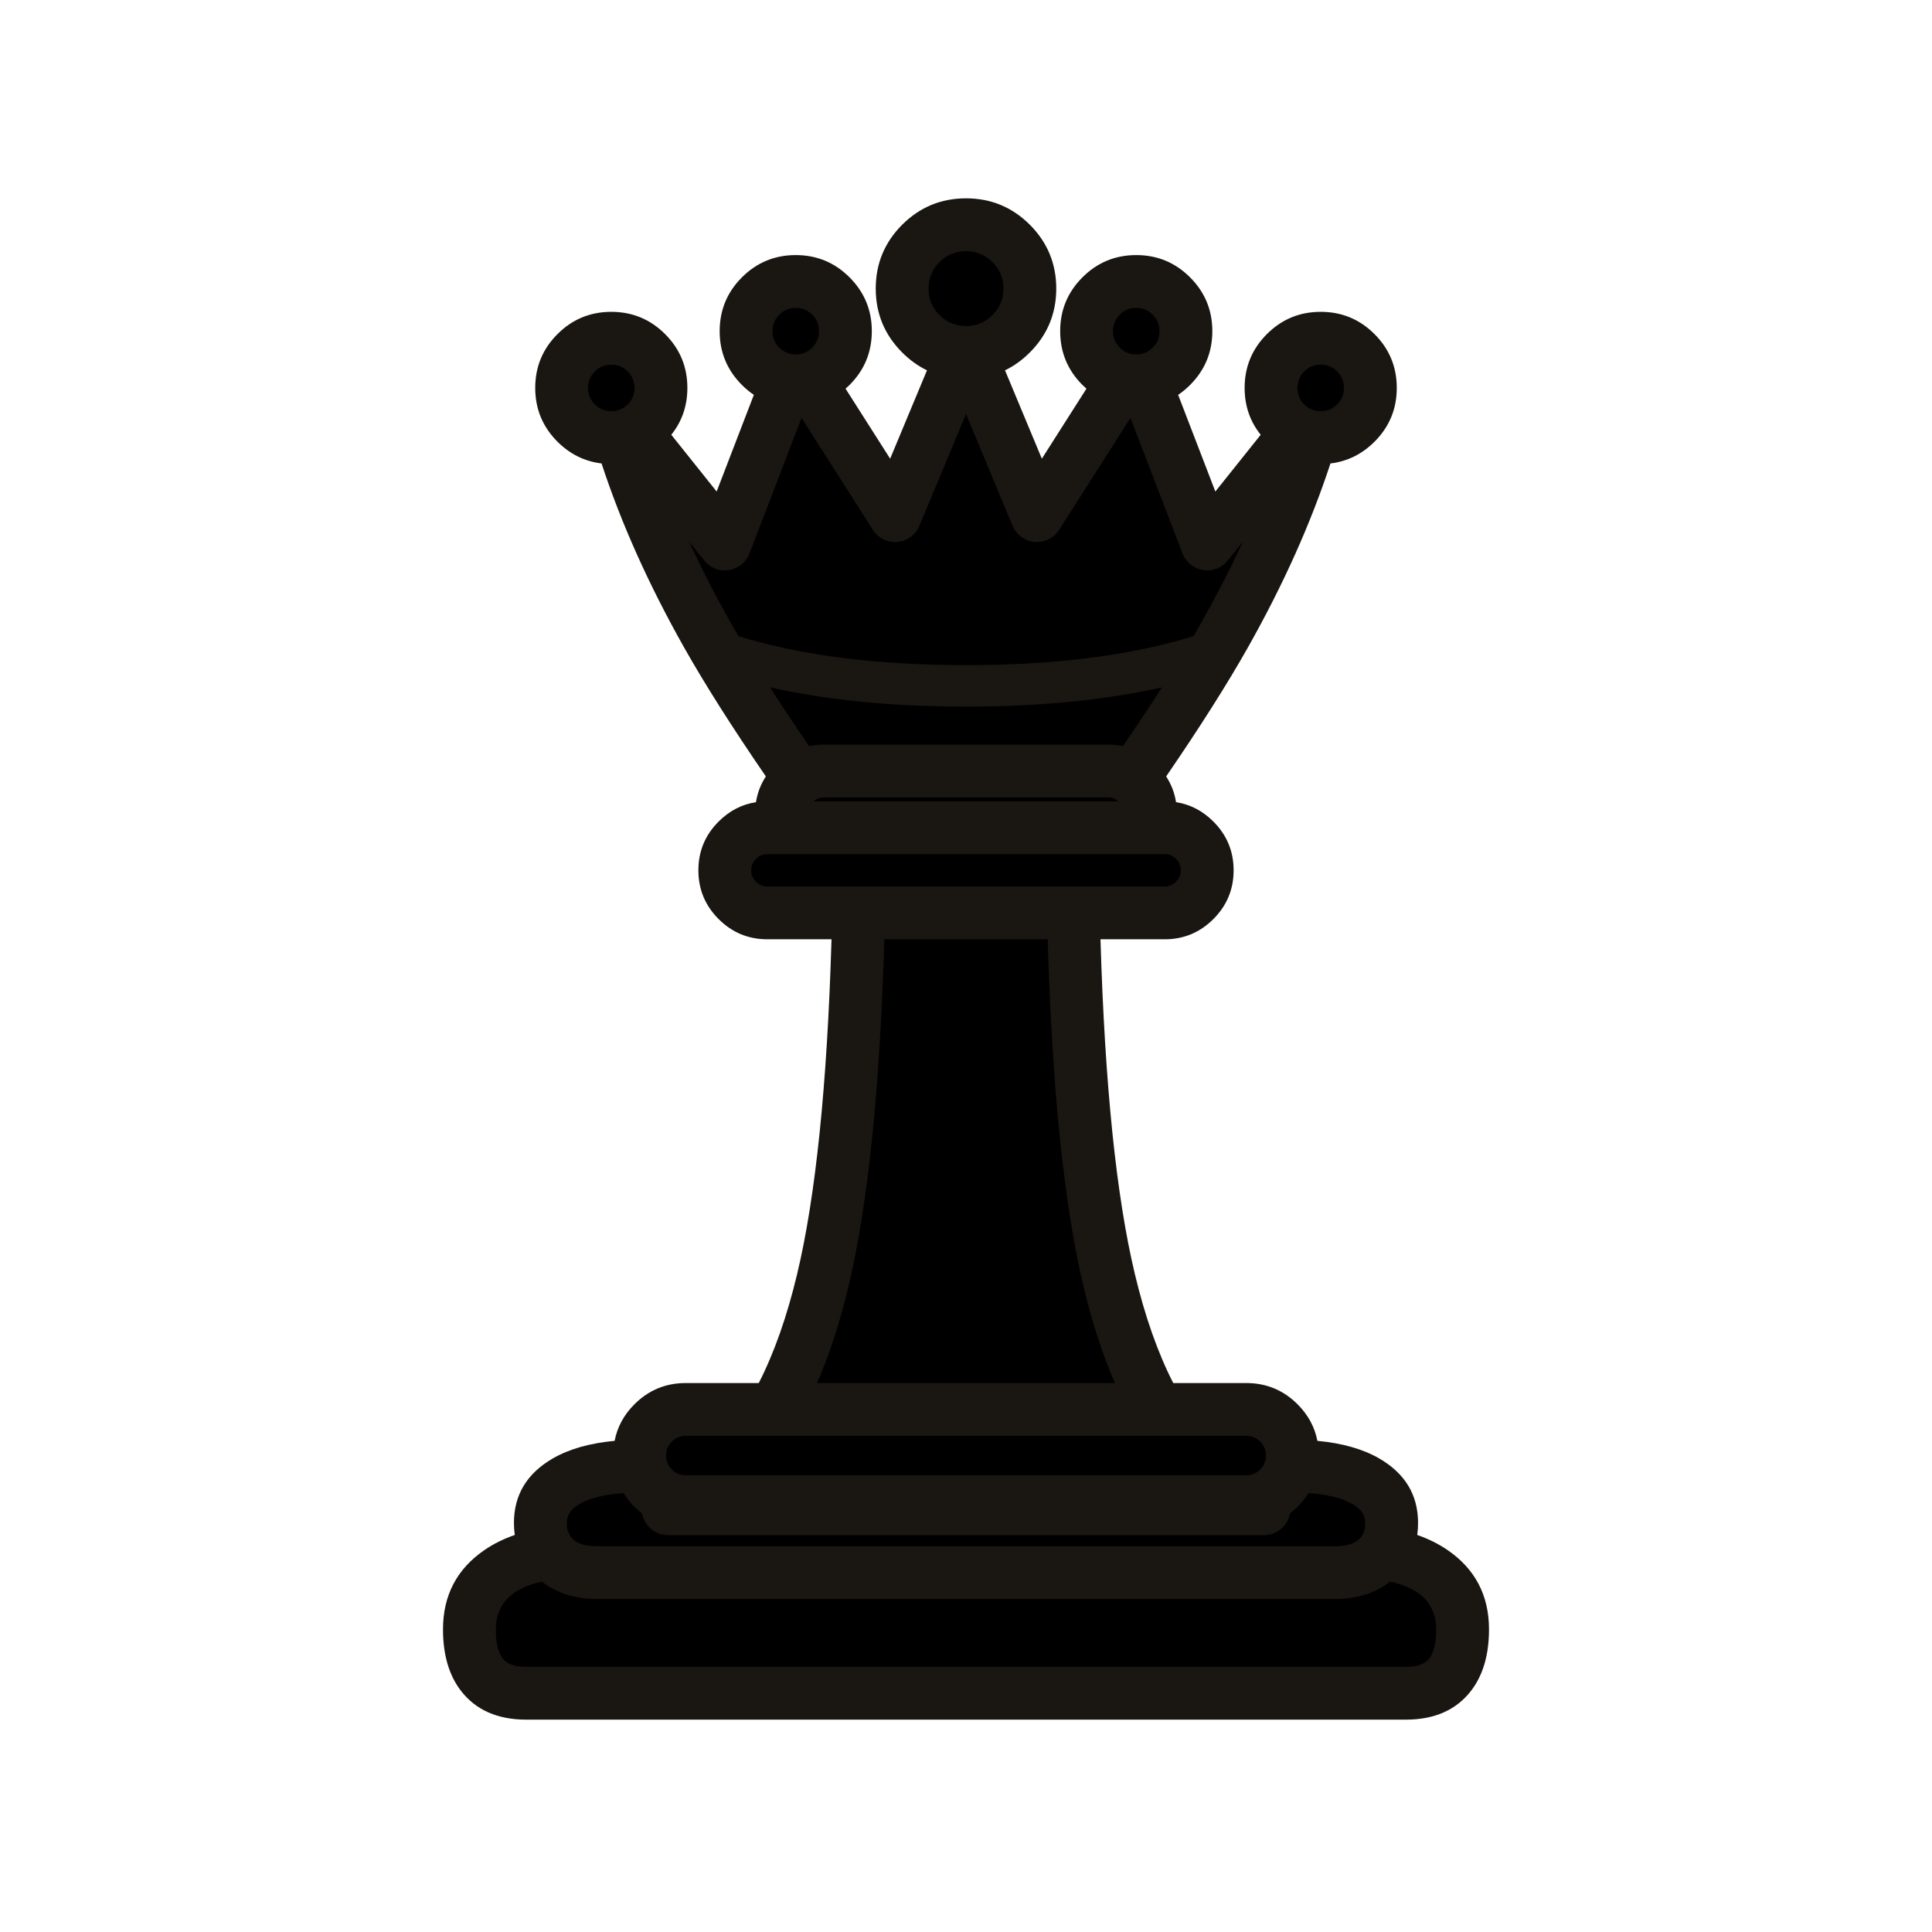
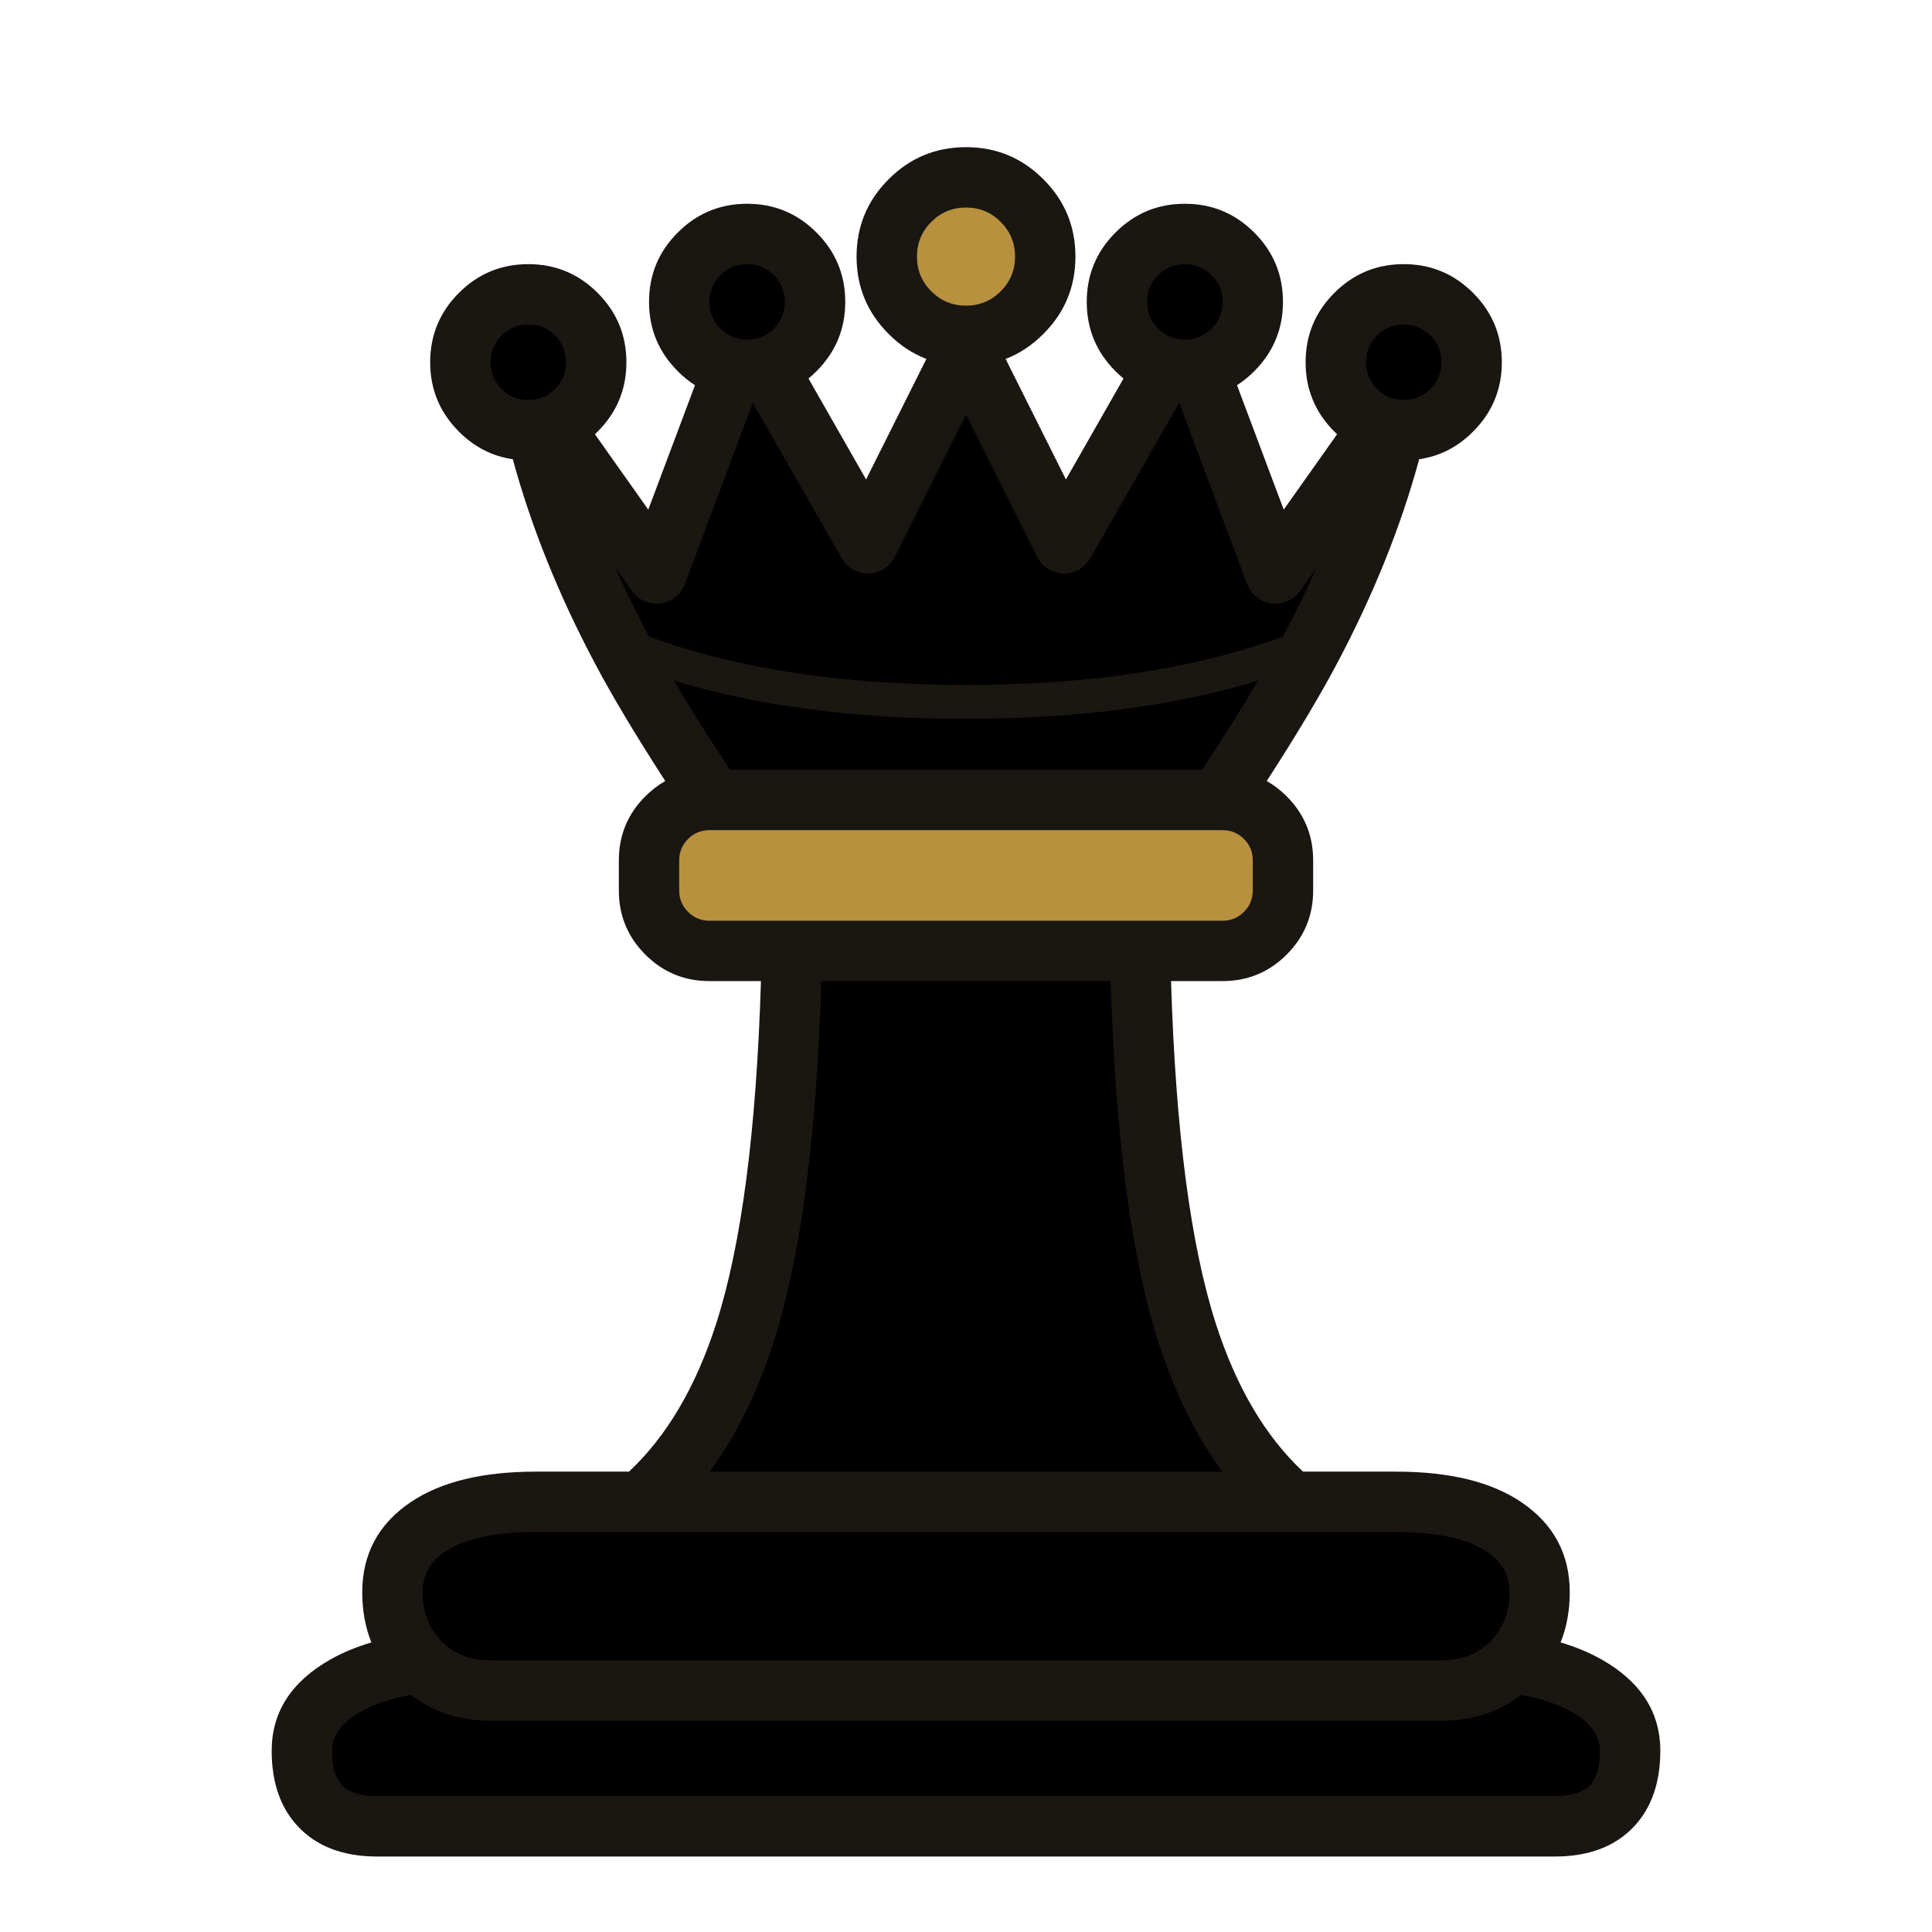
<svg xmlns="http://www.w3.org/2000/svg" viewBox="0 0 256 256">
  <g id="body" fill="currentColor">
-     <path fill-rule="evenodd" d="M119.54 38.24C119.54 33.57 123.33 29.78 128 29.78C132.67 29.78 136.46 33.57 136.46 38.24C136.46 42.78 132.88 46.49 128.39 46.69L137.4 68.32L148.9 50.25C146.07 49.51 143.98 46.94 143.98 43.88C143.98 40.25 146.93 37.3 150.56 37.3C154.19 37.3 157.14 40.25 157.14 43.88C157.14 47.16 154.75 49.87 151.61 50.38L159.96 72.08L171.87 57.19C169.82 56.08 168.42 53.9 168.42 51.4C168.42 47.77 171.37 44.82 175 44.82C178.63 44.82 181.58 47.77 181.58 51.4C181.58 55.03 178.63 57.98 175 57.98C174.57 57.98 174.15 57.94 173.74 57.86C168.31 75.94 158.34 91.4 150.06 103.2C151.5 104.22 152.44 105.9 152.44 107.8C152.44 108.46 152.33 109.09 152.12 109.68L154.32 109.68C157.43 109.68 159.96 112.21 159.96 115.32C159.96 118.43 157.43 120.96 154.32 120.96L142.22 120.96C142.8 148.73 145.11 172.31 153.32 186.76L165.13 186.76C168.5 186.76 171.24 189.5 171.24 192.87C171.24 193.36 171.18 193.83 171.08 194.28L171.24 194.28C179.7 194.28 184.4 197.1 184.4 201.8C184.4 203.36 183.92 204.75 183.02 205.85C189.84 206.85 193.8 210.38 193.8 215.9C193.8 220.6 191.92 224.36 186.28 224.36L69.72 224.36C64.08 224.36 62.2 220.6 62.2 215.9C62.2 210.38 66.16 206.85 72.98 205.85C72.08 204.75 71.6 203.36 71.6 201.8C71.6 197.1 76.3 194.28 84.76 194.28L84.92 194.28C84.82 193.83 84.76 193.36 84.76 192.87C84.76 189.5 87.5 186.76 90.87 186.76L102.68 186.76C110.89 172.31 113.2 148.73 113.78 120.96L101.68 120.96C98.57 120.96 96.04 118.43 96.04 115.32C96.04 112.21 98.57 109.68 101.68 109.68L103.88 109.68C103.67 109.09 103.56 108.46 103.56 107.8C103.56 105.9 104.5 104.22 105.94 103.2C97.66 91.4 87.69 75.94 82.26 57.86C81.85 57.94 81.43 57.98 81 57.98C77.37 57.98 74.42 55.03 74.42 51.4C74.42 47.77 77.37 44.82 81 44.82C84.63 44.82 87.58 47.77 87.58 51.4C87.58 53.9 86.18 56.08 84.13 57.19L96.04 72.08L104.39 50.38C101.25 49.87 98.86 47.16 98.86 43.88C98.86 40.25 101.81 37.3 105.44 37.3C109.07 37.3 112.02 40.25 112.02 43.88C112.02 46.94 109.93 49.51 107.1 50.25L118.6 68.32L127.61 46.69C123.12 46.49 119.54 42.78 119.54 38.24Z" />
+     <path fill-rule="evenodd" d="M117.5 34C117.5 39.8 122.2 44.5 128 44.5C133.8 44.5 138.5 39.8 138.5 34C138.5 28.2 133.8 23.5 128 23.5C122.2 23.5 117.5 28.2 117.5 34ZM115 72L128 46L141 72L154.37 48.61C150.68 47.48 148 44.05 148 40C148 35.03 152.03 31 157 31C161.97 31 166 35.03 166 40C166 44.35 162.91 47.98 158.81 48.82L169 76L182.86 56.44C179.44 55.16 177 51.87 177 48C177 43.03 181.03 39 186 39C190.97 39 195 43.03 195 48C195 52.97 190.97 57 186 57C185.64 57 185.28 56.98 184.93 56.94C180.19 76.51 170.5 92.56 161.46 106L162 106C166.42 106 170 109.58 170 114L170 118C170 122.42 166.42 126 162 126L151.06 126C151.68 158.57 155.32 185.62 171.02 199L185 199C198 199 204 204 204 211C204 214.62 202.66 217.98 200.26 220.37C210.36 221.65 216 226.12 216 232C216 238 213 242 206 242L50 242C43 242 40 238 40 232C40 226.12 45.64 221.65 55.74 220.37C53.34 217.98 52 214.62 52 211C52 204 58 199 71 199L84.98 199C100.68 185.62 104.32 158.57 104.94 126L94 126C89.58 126 86 122.42 86 118L86 114C86 109.58 89.58 106 94 106L94.54 106C85.5 92.56 75.81 76.51 71.07 56.94C70.72 56.98 70.36 57 70 57C65.03 57 61 52.97 61 48C61 43.03 65.03 39 70 39C74.97 39 79 43.03 79 48C79 51.87 76.56 55.16 73.14 56.44L87 76L97.19 48.82C93.09 47.98 90 44.35 90 40C90 35.03 94.03 31 99 31C103.97 31 108 35.03 108 40C108 44.05 105.32 47.48 101.63 48.61L115 72Z" />
+     <path fill-rule="evenodd" d="M104.94 126L151.06 126C151.68 158.57 155.32 185.62 171.02 199L84.98 199C100.68 185.62 104.32 158.57 104.94 126Z" />
+     <path fill-rule="evenodd" d="M115 72L128 46L141 72L154.37 48.61C155.2 48.86 156.08 49 157 49C157.62 49 158.22 48.94 158.81 48.82L169 76L182.86 56.44C183.51 56.68 184.21 56.85 184.93 56.94C180.19 76.51 170.5 92.56 161.46 106L94.54 106C85.5 92.56 75.81 76.51 71.07 56.94C71.79 56.85 72.49 56.68 73.14 56.44L87 76L97.19 48.82C97.78 48.94 98.38 49 99 49C99.92 49 100.8 48.86 101.63 48.61L115 72Z" />
+     <path fill-rule="evenodd" d="M61 48C61 43.03 65.03 39 70 39C74.97 39 79 43.03 79 48C79 52.97 74.97 57 70 57C65.03 57 61 52.97 61 48ZM195 48C195 43.03 190.97 39 186 39C181.03 39 177 43.03 177 48C177 52.97 181.03 57 186 57C190.97 57 195 52.97 195 48Z" />
+     <path fill-rule="evenodd" d="M90 40C90 35.03 94.03 31 99 31C103.97 31 108 35.03 108 40C108 44.97 103.97 49 99 49C94.03 49 90 44.97 90 40ZM166 40C166 35.03 161.97 31 157 31C152.03 31 148 35.03 148 40C148 44.97 152.03 49 157 49C161.97 49 166 44.97 166 40Z" />
+     <path fill-rule="evenodd" d="M65 224L191 224C194.86 224 198.02 222.6 200.26 220.37C210.36 221.65 216 226.12 216 232C216 238 213 242 206 242L50 242C43 242 40 238 40 232C40 226.12 45.64 221.65 55.74 220.37C57.98 222.6 61.14 224 65 224Z" />
+     <path fill-rule="evenodd" d="M71 199L185 199C198 199 204 204 204 211C204 218 199 224 191 224L65 224C57 224 52 218 52 211C52 204 58 199 71 199Z" />
+   </g>
+   <g id="trim" fill="#b8913f">
+     <path fill-rule="evenodd" d="M117.5 34C117.5 28.2 122.2 23.5 128 23.5C133.8 23.5 138.5 28.2 138.5 34C138.5 39.8 133.8 44.5 128 44.5C122.2 44.5 117.5 39.8 117.5 34ZM94 106L162 106C166.42 106 170 109.58 170 114L170 118C170 122.42 166.42 126 162 126L94 126C89.58 126 86 122.42 86 118L86 114C86 109.58 89.58 106 94 106Z" />
  </g>
  <g id="detail" fill="#1a1612">
-     <path fill-rule="evenodd" d="M69.72 227.86L186.28 227.86Q191.98 227.86 194.93 224.03Q197.3 220.94 197.3 215.9Q197.3 209.14 191.78 205.37Q190 204.16 187.79 203.39Q187.9 202.62 187.9 201.8Q187.9 196.23 182.75 193.25Q179.51 191.38 174.56 190.92Q174.03 188.17 171.93 186.07Q169.11 183.26 165.13 183.26L155.46 183.26Q152.39 177.25 150.38 168.84Q146.68 153.4 145.82 124.46L154.32 124.46Q158.1 124.46 160.78 121.78Q163.46 119.1 163.46 115.32Q163.46 111.54 160.78 108.86Q158.65 106.73 155.83 106.29Q155.54 104.44 154.52 102.88Q161.24 93.08 165.36 85.78Q172.39 73.31 176.29 61.41Q179.64 61.01 182.13 58.53Q185.08 55.58 185.08 51.4Q185.08 47.22 182.13 44.27Q179.18 41.32 175 41.32Q170.82 41.32 167.87 44.27Q164.92 47.22 164.92 51.4Q164.92 54.95 167.05 57.61L161.04 65.13L156.11 52.32Q156.94 51.76 157.69 51.01Q160.64 48.06 160.64 43.88Q160.64 39.7 157.69 36.75Q154.74 33.8 150.56 33.8Q146.38 33.8 143.43 36.75Q140.48 39.7 140.48 43.88Q140.48 48.06 143.43 51.01Q143.69 51.26 143.96 51.5L138.05 60.78L133.17 49.07Q134.95 48.21 136.46 46.7Q139.96 43.19 139.96 38.24Q139.96 33.29 136.46 29.78Q132.95 26.28 128 26.28Q123.05 26.28 119.54 29.78Q116.04 33.29 116.04 38.24Q116.04 43.19 119.54 46.7Q121.05 48.21 122.83 49.07L117.95 60.78L112.04 51.5Q112.31 51.26 112.57 51.01Q115.52 48.06 115.52 43.88Q115.52 39.7 112.57 36.75Q109.62 33.8 105.44 33.8Q101.26 33.8 98.31 36.75Q95.36 39.7 95.36 43.88Q95.36 48.06 98.31 51.01Q99.06 51.76 99.89 52.32L94.96 65.13L88.95 57.61Q91.08 54.95 91.08 51.4Q91.08 47.22 88.13 44.27Q85.18 41.32 81 41.32Q76.82 41.32 73.87 44.27Q70.92 47.22 70.92 51.4Q70.92 55.58 73.87 58.53Q76.36 61.01 79.71 61.41Q83.61 73.31 90.64 85.78Q94.76 93.08 101.48 102.88Q100.46 104.44 100.17 106.29Q97.35 106.73 95.22 108.86Q92.54 111.54 92.54 115.32Q92.54 119.1 95.22 121.78Q97.9 124.46 101.68 124.46L110.18 124.46Q109.32 153.4 105.62 168.84Q103.61 177.25 100.54 183.26L90.87 183.26Q86.89 183.26 84.07 186.07Q81.97 188.17 81.44 190.92Q76.49 191.38 73.25 193.25Q68.1 196.23 68.1 201.8Q68.1 202.62 68.21 203.39Q66 204.16 64.22 205.37Q58.7 209.14 58.7 215.9Q58.7 220.94 61.07 224.03Q64.02 227.86 69.72 227.86ZM128 33.28Q125.95 33.28 124.49 34.73Q123.04 36.19 123.04 38.24Q123.04 40.29 124.49 41.75Q125.95 43.2 128 43.2Q130.05 43.2 131.51 41.75Q132.96 40.29 132.96 38.24Q132.96 36.19 131.51 34.73Q130.05 33.28 128 33.28ZM128 54.86L121.83 69.67Q121.76 69.82 121.68 69.98Q121.6 70.13 121.51 70.27Q121.41 70.41 121.3 70.55Q121.19 70.68 121.07 70.8Q120.95 70.92 120.81 71.03Q120.68 71.14 120.54 71.23Q120.4 71.33 120.24 71.41Q120.09 71.49 119.93 71.56Q119.77 71.62 119.61 71.67Q119.44 71.72 119.28 71.75Q119.11 71.79 118.94 71.8Q118.76 71.82 118.59 71.82Q118.42 71.82 118.25 71.8Q118.08 71.79 117.91 71.75Q117.74 71.72 117.58 71.67Q117.41 71.62 117.25 71.55Q116.76 71.34 116.35 71Q115.94 70.65 115.65 70.2L106.21 55.38L99.31 73.34Q99.24 73.5 99.17 73.65Q99.09 73.8 99 73.95Q98.91 74.09 98.8 74.23Q98.7 74.37 98.58 74.49Q98.46 74.62 98.33 74.73Q98.2 74.84 98.06 74.94Q97.92 75.04 97.77 75.12Q97.62 75.21 97.46 75.28Q97.3 75.35 97.14 75.4Q96.98 75.46 96.81 75.49Q96.64 75.53 96.47 75.55Q96.3 75.57 96.13 75.58Q95.96 75.58 95.79 75.57Q95.61 75.56 95.45 75.53Q95.28 75.5 95.11 75.45Q94.94 75.41 94.78 75.35Q94.35 75.18 93.97 74.9Q93.6 74.63 93.31 74.27L91.32 71.78Q93.72 77 96.74 82.35Q97.27 83.3 97.86 84.29Q110.29 88.13 128 88.13Q145.71 88.13 158.14 84.29Q158.73 83.3 159.26 82.35Q162.28 77 164.68 71.78L162.69 74.27Q162.4 74.63 162.03 74.9Q161.65 75.18 161.22 75.35Q161.06 75.41 160.89 75.45Q160.72 75.5 160.55 75.53Q160.39 75.56 160.21 75.57Q160.04 75.58 159.87 75.58Q159.7 75.57 159.53 75.55Q159.36 75.53 159.19 75.49Q159.02 75.46 158.86 75.4Q158.7 75.35 158.54 75.28Q158.38 75.21 158.23 75.12Q158.08 75.04 157.94 74.94Q157.8 74.84 157.67 74.73Q157.54 74.62 157.42 74.49Q157.3 74.37 157.2 74.23Q157.09 74.09 157 73.95Q156.91 73.8 156.83 73.65Q156.76 73.5 156.69 73.34L149.79 55.38L140.35 70.2Q140.06 70.65 139.65 71Q139.24 71.34 138.75 71.55Q138.59 71.62 138.42 71.67Q138.26 71.72 138.09 71.75Q137.92 71.79 137.75 71.8Q137.58 71.82 137.41 71.82Q137.24 71.82 137.06 71.8Q136.89 71.79 136.72 71.75Q136.56 71.72 136.39 71.67Q136.23 71.62 136.07 71.56Q135.91 71.49 135.76 71.41Q135.6 71.33 135.46 71.23Q135.32 71.14 135.19 71.03Q135.05 70.92 134.93 70.8Q134.81 70.68 134.7 70.55Q134.59 70.41 134.49 70.27Q134.4 70.13 134.32 69.98Q134.24 69.82 134.17 69.67L128 54.86ZM128 93.63Q113.37 93.63 102.04 91.08Q104.38 94.74 107.21 98.86Q108.16 98.66 109.2 98.66L146.8 98.66Q147.84 98.66 148.79 98.86Q151.62 94.74 153.96 91.08Q142.63 93.63 128 93.63ZM128 105.66L109.2 105.66Q108.4 105.66 107.8 106.18L148.2 106.18Q147.6 105.66 146.8 105.66L128 105.66ZM128 113.18L101.68 113.18Q100.8 113.18 100.17 113.81Q99.54 114.44 99.54 115.32Q99.54 116.2 100.17 116.83Q100.8 117.46 101.68 117.46L154.32 117.46Q155.2 117.46 155.83 116.83Q156.46 116.2 156.46 115.32Q156.46 114.44 155.83 113.81Q155.2 113.18 154.32 113.18L128 113.18ZM128 124.46L117.18 124.46Q116.3 154.29 112.43 170.47Q110.73 177.59 108.27 183.26L147.73 183.26Q145.27 177.59 143.57 170.47Q139.7 154.29 138.82 124.46L128 124.46ZM128 190.26L90.87 190.26Q89.79 190.26 89.02 191.02Q88.26 191.79 88.26 192.87Q88.26 193.95 89.02 194.72Q89.79 195.48 90.87 195.48L165.13 195.48Q166.21 195.48 166.98 194.72Q167.74 193.95 167.74 192.87Q167.74 191.79 166.98 191.02Q166.21 190.26 165.13 190.26L128 190.26ZM128 203.42L88.52 203.42Q88.26 203.42 88 203.38Q87.75 203.34 87.5 203.27Q87.25 203.19 87.01 203.08Q86.78 202.97 86.56 202.82Q86.35 202.68 86.16 202.5Q85.97 202.33 85.8 202.13Q85.64 201.92 85.51 201.7Q85.37 201.48 85.28 201.24Q85.14 200.9 85.08 200.55Q84.56 200.15 84.07 199.67Q83.22 198.81 82.62 197.85Q78.84 198.1 76.76 199.31Q75.1 200.27 75.1 201.8Q75.1 204.88 79.12 204.88L176.88 204.88Q180.9 204.88 180.9 201.8Q180.9 200.27 179.24 199.31Q177.16 198.1 173.38 197.85Q172.78 198.81 171.93 199.67Q171.44 200.15 170.92 200.55Q170.86 200.9 170.72 201.24Q170.63 201.48 170.49 201.7Q170.36 201.92 170.2 202.13Q170.03 202.33 169.84 202.5Q169.65 202.68 169.44 202.82Q169.22 202.97 168.99 203.08Q168.75 203.19 168.5 203.27Q168.25 203.34 168 203.38Q167.74 203.42 167.48 203.42L128 203.42ZM128 211.88L79.12 211.88Q74.74 211.88 71.81 209.57Q65.7 210.92 65.7 215.9Q65.7 218.56 66.62 219.76Q67.47 220.86 69.72 220.86L186.28 220.86Q188.53 220.86 189.38 219.76Q190.3 218.56 190.3 215.9Q190.3 210.92 184.19 209.57Q181.26 211.88 176.88 211.88L128 211.88ZM105.44 40.8Q106.72 40.8 107.62 41.7Q108.52 42.6 108.52 43.88Q108.52 45.16 107.62 46.06Q106.72 46.96 105.44 46.96Q104.16 46.96 103.26 46.06Q102.36 45.16 102.36 43.88Q102.36 42.6 103.26 41.7Q104.16 40.8 105.44 40.8ZM150.56 40.8Q149.28 40.8 148.38 41.7Q147.48 42.6 147.48 43.88Q147.48 45.16 148.38 46.06Q149.28 46.96 150.56 46.96Q151.84 46.96 152.74 46.06Q153.64 45.16 153.64 43.88Q153.64 42.6 152.74 41.7Q151.84 40.8 150.56 40.8ZM81 48.32Q82.28 48.32 83.18 49.22Q84.08 50.12 84.08 51.4Q84.08 52.68 83.18 53.58Q82.28 54.48 81 54.48Q79.72 54.48 78.82 53.58Q77.92 52.68 77.92 51.4Q77.92 50.12 78.82 49.22Q79.72 48.32 81 48.32ZM175 48.32Q173.72 48.32 172.82 49.22Q171.92 50.12 171.92 51.4Q171.92 52.68 172.82 53.58Q173.72 54.48 175 54.48Q176.28 54.48 177.18 53.58Q178.08 52.68 178.08 51.4Q178.08 50.12 177.18 49.22Q176.28 48.32 175 48.32Z" />
+     <path fill-rule="evenodd" d="M39.44 241.97Q43.18 246 50 246L206 246Q212.82 246 216.56 241.97Q220 238.26 220 232Q220 224.3 212.22 219.89Q209.79 218.52 206.79 217.63Q208 214.6 208 211Q208 203.4 201.62 199.07Q195.64 195 185 195L172.66 195Q165.15 187.98 161.1 175.38Q156.08 159.76 155.17 130L162 130Q166.97 130 170.49 126.49Q174 122.97 174 118L174 114Q174 109.03 170.49 105.51Q169.26 104.29 167.85 103.49Q173.68 94.47 177.09 88.05Q184.38 74.34 188.05 60.85Q192.13 60.26 195.19 57.19Q199 53.38 199 48Q199 42.62 195.19 38.81Q191.38 35 186 35Q180.62 35 176.81 38.81Q173 42.62 173 48Q173 53.38 176.81 57.19Q176.99 57.37 177.17 57.54L170.1 67.53L163.91 51.04Q165.12 50.27 166.19 49.19Q170 45.38 170 40Q170 34.62 166.19 30.81Q162.38 27 157 27Q151.62 27 147.81 30.81Q144 34.62 144 40Q144 45.38 147.81 49.19Q148.33 49.71 148.87 50.16L141.24 63.53L133.25 47.56Q136 46.51 138.25 44.25Q142.5 40.01 142.5 34Q142.5 27.99 138.25 23.75Q134.01 19.5 128 19.5Q121.99 19.5 117.75 23.75Q113.5 27.99 113.5 34Q113.5 40.01 117.75 44.25Q120 46.51 122.75 47.56L114.76 63.53L107.13 50.16Q107.67 49.71 108.19 49.19Q112 45.38 112 40Q112 34.62 108.19 30.81Q104.38 27 99 27Q93.62 27 89.81 30.81Q86 34.62 86 40Q86 45.38 89.81 49.19Q90.88 50.27 92.09 51.04L85.9 67.53L78.83 57.54Q79.01 57.37 79.19 57.19Q83 53.38 83 48Q83 42.62 79.19 38.81Q75.38 35 70 35Q64.62 35 60.81 38.81Q57 42.62 57 48Q57 53.38 60.81 57.19Q63.87 60.26 67.95 60.85Q71.62 74.34 78.91 88.05Q82.32 94.47 88.15 103.49Q86.74 104.29 85.51 105.51Q82 109.03 82 114L82 118Q82 122.97 85.51 126.49Q89.03 130 94 130L100.83 130Q99.92 159.76 94.9 175.38Q90.85 187.98 83.34 195L71 195Q60.36 195 54.38 199.07Q48 203.4 48 211Q48 214.6 49.21 217.63Q46.21 218.52 43.78 219.89Q36 224.3 36 232Q36 238.26 39.44 241.97ZM128 27.5Q125.31 27.5 123.4 29.4Q121.5 31.31 121.5 34Q121.5 36.69 123.4 38.6Q125.31 40.5 128 40.5Q130.69 40.5 132.6 38.6Q134.5 36.69 134.5 34Q134.5 31.31 132.6 29.4Q130.69 27.5 128 27.5ZM128 54.94L118.58 73.79Q118.49 73.96 118.39 74.13Q118.28 74.3 118.16 74.45Q118.04 74.61 117.9 74.75Q117.77 74.89 117.62 75.02Q117.47 75.15 117.31 75.26Q117.15 75.38 116.98 75.48Q116.81 75.57 116.63 75.65Q116.45 75.73 116.26 75.79Q116.08 75.86 115.89 75.9Q115.7 75.94 115.5 75.97Q115.31 75.99 115.11 76Q114.91 76 114.72 75.99Q114.52 75.98 114.33 75.94Q114.13 75.91 113.94 75.86Q113.75 75.81 113.57 75.74Q113.39 75.67 113.21 75.58Q112.68 75.31 112.25 74.91Q111.82 74.5 111.53 73.98L99.75 53.38L90.75 77.4Q90.68 77.59 90.59 77.76Q90.5 77.94 90.4 78.11Q90.3 78.28 90.18 78.43Q90.06 78.59 89.92 78.73Q89.79 78.87 89.64 79Q89.49 79.13 89.33 79.25Q89.17 79.36 89 79.46Q88.83 79.56 88.66 79.64Q88.48 79.72 88.29 79.79Q88.1 79.85 87.91 79.89Q87.72 79.94 87.53 79.97Q87.33 79.99 87.14 80Q86.94 80 86.74 79.99Q86.55 79.98 86.35 79.95Q86.16 79.92 85.97 79.86Q85.78 79.81 85.6 79.75Q85.32 79.64 85.06 79.5Q84.79 79.35 84.56 79.17Q84.32 78.99 84.12 78.77Q83.91 78.56 83.74 78.31L81.58 75.27Q83.57 79.76 85.98 84.3L86 84.35Q103.46 90.75 128 90.75Q152.54 90.75 170 84.35L170.02 84.3Q172.43 79.76 174.42 75.27L172.26 78.31Q172.09 78.56 171.88 78.77Q171.68 78.99 171.44 79.17Q171.21 79.35 170.94 79.5Q170.68 79.64 170.4 79.75Q170.22 79.81 170.03 79.86Q169.84 79.92 169.65 79.95Q169.45 79.98 169.26 79.99Q169.06 80 168.86 80Q168.67 79.99 168.47 79.97Q168.28 79.94 168.09 79.89Q167.9 79.85 167.71 79.79Q167.52 79.72 167.34 79.64Q167.17 79.56 167 79.46Q166.83 79.36 166.67 79.25Q166.51 79.13 166.36 79Q166.21 78.87 166.08 78.73Q165.94 78.59 165.82 78.43Q165.7 78.28 165.6 78.11Q165.5 77.94 165.41 77.76Q165.32 77.59 165.25 77.4L156.25 53.38L144.47 73.98Q144.18 74.5 143.75 74.91Q143.32 75.31 142.79 75.58Q142.61 75.67 142.43 75.74Q142.25 75.81 142.06 75.86Q141.87 75.91 141.67 75.94Q141.48 75.98 141.28 75.99Q141.09 76 140.89 76Q140.69 75.99 140.5 75.97Q140.3 75.94 140.11 75.9Q139.92 75.86 139.74 75.79Q139.55 75.73 139.37 75.65Q139.19 75.57 139.02 75.48Q138.85 75.38 138.69 75.26Q138.53 75.15 138.38 75.02Q138.23 74.89 138.1 74.75Q137.96 74.61 137.84 74.45Q137.72 74.3 137.61 74.13Q137.51 73.96 137.42 73.79L128 54.94ZM128 95.25Q105.95 95.25 89.3 90.19Q92.4 95.43 96.72 102L159.28 102Q163.6 95.43 166.7 90.19Q150.05 95.25 128 95.25ZM128 110L94 110Q92.34 110 91.17 111.17Q90 112.34 90 114L90 118Q90 119.66 91.17 120.83Q92.34 122 94 122L162 122Q163.66 122 164.83 120.83Q166 119.66 166 118L166 114Q166 112.34 164.83 111.17Q163.66 110 162 110L128 110ZM128 130L108.83 130Q107.89 161.09 102.52 177.82Q99.28 187.9 94.04 195L161.96 195Q156.72 187.9 153.48 177.82Q148.11 161.09 147.17 130L128 130ZM128 203L71 203Q62.82 203 58.87 205.68Q56 207.64 56 211Q56 214.84 58.4 217.37Q60.89 220 65 220L191 220Q195.11 220 197.6 217.37Q200 214.84 200 211Q200 207.64 197.13 205.68Q193.18 203 185 203L128 203ZM128 228L65 228Q58.84 228 54.47 224.59Q50.47 225.3 47.72 226.86Q44 228.96 44 232Q44 235.12 45.31 236.53Q46.67 238 50 238L206 238Q209.33 238 210.69 236.53Q212 235.12 212 232Q212 228.96 208.28 226.86Q205.53 225.3 201.53 224.59Q197.16 228 191 228L128 228ZM99 35Q101.07 35 102.54 36.46Q104 37.93 104 40Q104 42.07 102.54 43.54Q101.07 45 99 45Q96.93 45 95.46 43.54Q94 42.07 94 40Q94 37.93 95.46 36.46Q96.93 35 99 35ZM157 35Q154.93 35 153.46 36.46Q152 37.93 152 40Q152 42.07 153.46 43.54Q154.93 45 157 45Q159.07 45 160.54 43.54Q162 42.07 162 40Q162 37.93 160.54 36.46Q159.07 35 157 35ZM70 43Q72.07 43 73.54 44.46Q75 45.93 75 48Q75 50.07 73.54 51.54Q72.07 53 70 53Q67.93 53 66.46 51.54Q65 50.07 65 48Q65 45.93 66.46 44.46Q67.93 43 70 43ZM186 43Q183.93 43 182.46 44.46Q181 45.93 181 48Q181 50.07 182.46 51.54Q183.93 53 186 53Q188.07 53 189.54 51.54Q191 50.07 191 48Q191 45.93 189.54 44.46Q188.07 43 186 43Z" />
  </g>
</svg>
